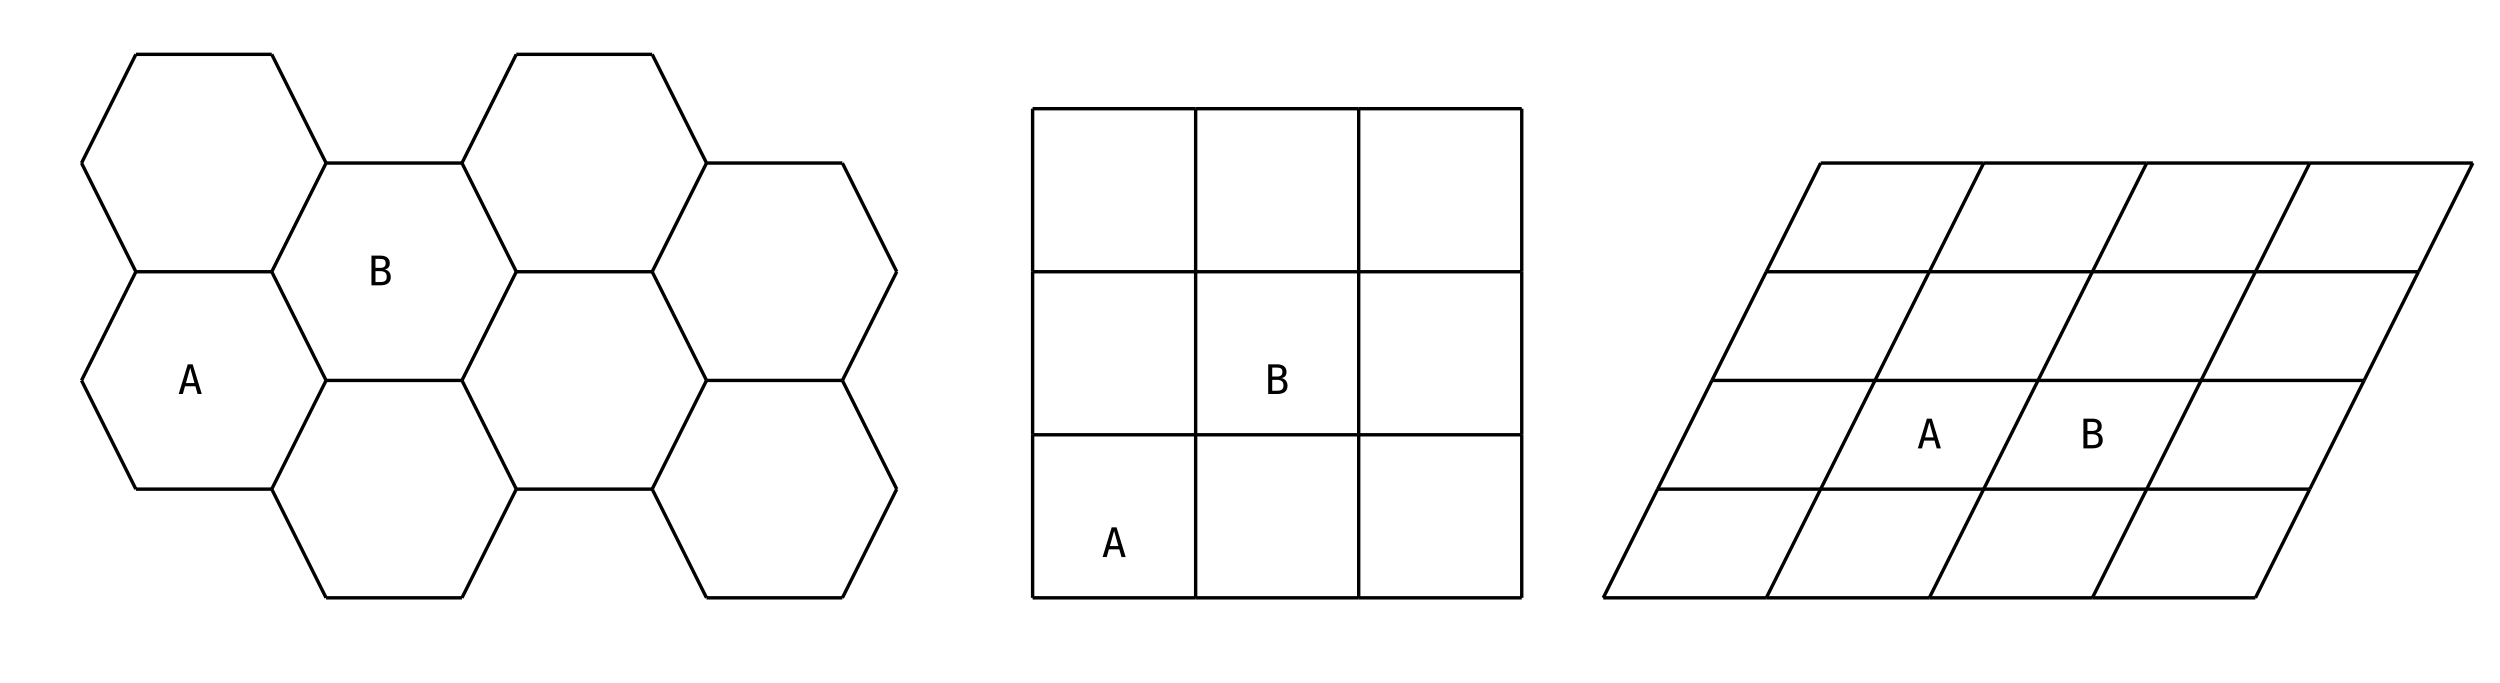
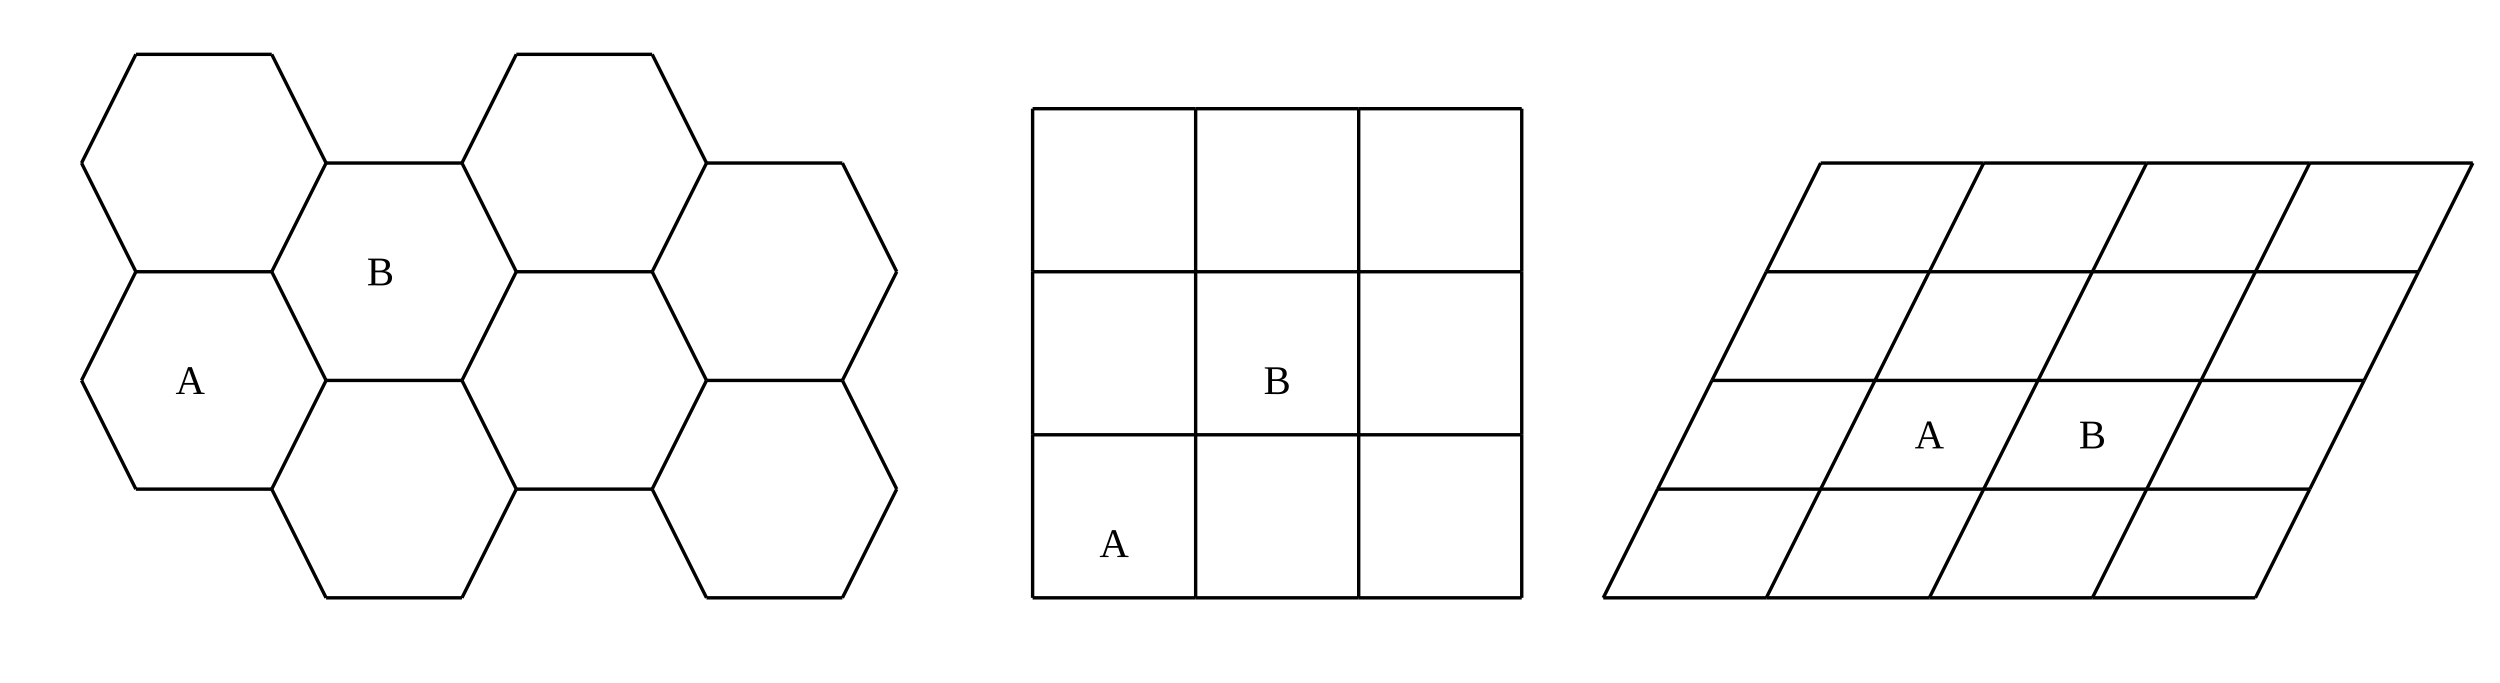
<svg xmlns="http://www.w3.org/2000/svg" class="diagram" version="1.1" height="201" width="736">
  <g transform="translate(8,16)">
-     <path d="M 32,0 L 72,0" style="fill:none;stroke:#000;" />
-     <path d="M 144,0 L 184,0" style="fill:none;stroke:#000;" />
-     <path d="M 296,16 L 344,16" style="fill:none;stroke:#000;" />
-     <path d="M 344,16 L 392,16" style="fill:none;stroke:#000;" />
-     <path d="M 392,16 L 440,16" style="fill:none;stroke:#000;" />
-     <path d="M 88,32 L 128,32" style="fill:none;stroke:#000;" />
-     <path d="M 200,32 L 240,32" style="fill:none;stroke:#000;" />
-     <path d="M 528,32 L 576,32" style="fill:none;stroke:#000;" />
-     <path d="M 576,32 L 624,32" style="fill:none;stroke:#000;" />
-     <path d="M 624,32 L 672,32" style="fill:none;stroke:#000;" />
-     <path d="M 672,32 L 720,32" style="fill:none;stroke:#000;" />
-     <path d="M 32,64 L 72,64" style="fill:none;stroke:#000;" />
-     <path d="M 144,64 L 184,64" style="fill:none;stroke:#000;" />
-     <path d="M 296,64 L 344,64" style="fill:none;stroke:#000;" />
-     <path d="M 344,64 L 392,64" style="fill:none;stroke:#000;" />
-     <path d="M 392,64 L 440,64" style="fill:none;stroke:#000;" />
-     <path d="M 512,64 L 560,64" style="fill:none;stroke:#000;" />
-     <path d="M 560,64 L 608,64" style="fill:none;stroke:#000;" />
-     <path d="M 608,64 L 656,64" style="fill:none;stroke:#000;" />
-     <path d="M 656,64 L 704,64" style="fill:none;stroke:#000;" />
-     <path d="M 88,96 L 128,96" style="fill:none;stroke:#000;" />
-     <path d="M 200,96 L 240,96" style="fill:none;stroke:#000;" />
-     <path d="M 496,96 L 544,96" style="fill:none;stroke:#000;" />
-     <path d="M 544,96 L 592,96" style="fill:none;stroke:#000;" />
-     <path d="M 592,96 L 640,96" style="fill:none;stroke:#000;" />
-     <path d="M 640,96 L 688,96" style="fill:none;stroke:#000;" />
-     <path d="M 296,112 L 344,112" style="fill:none;stroke:#000;" />
-     <path d="M 344,112 L 392,112" style="fill:none;stroke:#000;" />
-     <path d="M 392,112 L 440,112" style="fill:none;stroke:#000;" />
-     <path d="M 32,128 L 72,128" style="fill:none;stroke:#000;" />
-     <path d="M 144,128 L 184,128" style="fill:none;stroke:#000;" />
-     <path d="M 480,128 L 528,128" style="fill:none;stroke:#000;" />
-     <path d="M 528,128 L 576,128" style="fill:none;stroke:#000;" />
-     <path d="M 576,128 L 624,128" style="fill:none;stroke:#000;" />
-     <path d="M 624,128 L 672,128" style="fill:none;stroke:#000;" />
-     <path d="M 88,160 L 128,160" style="fill:none;stroke:#000;" />
-     <path d="M 200,160 L 240,160" style="fill:none;stroke:#000;" />
-     <path d="M 296,160 L 344,160" style="fill:none;stroke:#000;" />
-     <path d="M 344,160 L 392,160" style="fill:none;stroke:#000;" />
-     <path d="M 392,160 L 440,160" style="fill:none;stroke:#000;" />
-     <path d="M 464,160 L 512,160" style="fill:none;stroke:#000;" />
-     <path d="M 512,160 L 560,160" style="fill:none;stroke:#000;" />
-     <path d="M 560,160 L 608,160" style="fill:none;stroke:#000;" />
-     <path d="M 608,160 L 656,160" style="fill:none;stroke:#000;" />
-     <path d="M 296,16 L 296,64" style="fill:none;stroke:#000;" />
-     <path d="M 296,64 L 296,112" style="fill:none;stroke:#000;" />
-     <path d="M 296,112 L 296,160" style="fill:none;stroke:#000;" />
-     <path d="M 344,16 L 344,64" style="fill:none;stroke:#000;" />
-     <path d="M 344,64 L 344,112" style="fill:none;stroke:#000;" />
-     <path d="M 344,112 L 344,160" style="fill:none;stroke:#000;" />
-     <path d="M 392,16 L 392,64" style="fill:none;stroke:#000;" />
-     <path d="M 392,64 L 392,112" style="fill:none;stroke:#000;" />
-     <path d="M 392,112 L 392,160" style="fill:none;stroke:#000;" />
-     <path d="M 440,16 L 440,64" style="fill:none;stroke:#000;" />
-     <path d="M 440,64 L 440,112" style="fill:none;stroke:#000;" />
-     <path d="M 440,112 L 440,160" style="fill:none;stroke:#000;" />
-     <path d="M 16,32 L 32,0" style="fill:none;stroke:#000;" />
-     <path d="M 16,96 L 32,64" style="fill:none;stroke:#000;" />
-     <path d="M 72,64 L 88,32" style="fill:none;stroke:#000;" />
-     <path d="M 72,128 L 88,96" style="fill:none;stroke:#000;" />
-     <path d="M 128,32 L 144,0" style="fill:none;stroke:#000;" />
-     <path d="M 128,96 L 144,64" style="fill:none;stroke:#000;" />
-     <path d="M 128,160 L 144,128" style="fill:none;stroke:#000;" />
-     <path d="M 184,64 L 200,32" style="fill:none;stroke:#000;" />
-     <path d="M 184,128 L 200,96" style="fill:none;stroke:#000;" />
-     <path d="M 240,96 L 256,64" style="fill:none;stroke:#000;" />
-     <path d="M 240,160 L 256,128" style="fill:none;stroke:#000;" />
-     <path d="M 464,160 L 480,128" style="fill:none;stroke:#000;" />
-     <path d="M 480,128 L 496,96" style="fill:none;stroke:#000;" />
-     <path d="M 496,96 L 512,64" style="fill:none;stroke:#000;" />
-     <path d="M 512,64 L 528,32" style="fill:none;stroke:#000;" />
-     <path d="M 512,160 L 528,128" style="fill:none;stroke:#000;" />
-     <path d="M 528,128 L 544,96" style="fill:none;stroke:#000;" />
-     <path d="M 544,96 L 560,64" style="fill:none;stroke:#000;" />
-     <path d="M 560,64 L 576,32" style="fill:none;stroke:#000;" />
-     <path d="M 560,160 L 576,128" style="fill:none;stroke:#000;" />
-     <path d="M 576,128 L 592,96" style="fill:none;stroke:#000;" />
-     <path d="M 592,96 L 608,64" style="fill:none;stroke:#000;" />
-     <path d="M 608,64 L 624,32" style="fill:none;stroke:#000;" />
-     <path d="M 608,160 L 624,128" style="fill:none;stroke:#000;" />
-     <path d="M 624,128 L 640,96" style="fill:none;stroke:#000;" />
-     <path d="M 640,96 L 656,64" style="fill:none;stroke:#000;" />
-     <path d="M 656,64 L 672,32" style="fill:none;stroke:#000;" />
-     <path d="M 656,160 L 672,128" style="fill:none;stroke:#000;" />
-     <path d="M 672,128 L 688,96" style="fill:none;stroke:#000;" />
-     <path d="M 688,96 L 704,64" style="fill:none;stroke:#000;" />
-     <path d="M 704,64 L 720,32" style="fill:none;stroke:#000;" />
-     <path d="M 16,96 L 32,128" style="fill:none;stroke:#000;" />
-     <path d="M 16,32 L 32,64" style="fill:none;stroke:#000;" />
-     <path d="M 72,128 L 88,160" style="fill:none;stroke:#000;" />
-     <path d="M 72,64 L 88,96" style="fill:none;stroke:#000;" />
-     <path d="M 72,0 L 88,32" style="fill:none;stroke:#000;" />
-     <path d="M 128,96 L 144,128" style="fill:none;stroke:#000;" />
-     <path d="M 128,32 L 144,64" style="fill:none;stroke:#000;" />
-     <path d="M 184,128 L 200,160" style="fill:none;stroke:#000;" />
-     <path d="M 184,64 L 200,96" style="fill:none;stroke:#000;" />
-     <path d="M 184,0 L 200,32" style="fill:none;stroke:#000;" />
-     <path d="M 240,96 L 256,128" style="fill:none;stroke:#000;" />
-     <path d="M 240,32 L 256,64" style="fill:none;stroke:#000;" />
-     <text text-anchor="middle" font-family="Menlo,Lucida Console,monospace" x="48" y="100" style="fill:#000;font-size:1em">A</text>
-     <text text-anchor="middle" font-family="Menlo,Lucida Console,monospace" x="104" y="68" style="fill:#000;font-size:1em">B</text>
-     <text text-anchor="middle" font-family="Menlo,Lucida Console,monospace" x="320" y="148" style="fill:#000;font-size:1em">A</text>
-     <text text-anchor="middle" font-family="Menlo,Lucida Console,monospace" x="368" y="100" style="fill:#000;font-size:1em">B</text>
-     <text text-anchor="middle" font-family="Menlo,Lucida Console,monospace" x="560" y="116" style="fill:#000;font-size:1em">A</text>
-     <text text-anchor="middle" font-family="Menlo,Lucida Console,monospace" x="608" y="116" style="fill:#000;font-size:1em">B</text>
+     <path d="M 32,0 L 72,0" fill="none" stroke="currentColor" />
+     <path d="M 144,0 L 184,0" fill="none" stroke="currentColor" />
+     <path d="M 296,16 L 344,16" fill="none" stroke="currentColor" />
+     <path d="M 344,16 L 392,16" fill="none" stroke="currentColor" />
+     <path d="M 392,16 L 440,16" fill="none" stroke="currentColor" />
+     <path d="M 88,32 L 128,32" fill="none" stroke="currentColor" />
+     <path d="M 200,32 L 240,32" fill="none" stroke="currentColor" />
+     <path d="M 528,32 L 576,32" fill="none" stroke="currentColor" />
+     <path d="M 576,32 L 624,32" fill="none" stroke="currentColor" />
+     <path d="M 624,32 L 672,32" fill="none" stroke="currentColor" />
+     <path d="M 672,32 L 720,32" fill="none" stroke="currentColor" />
+     <path d="M 32,64 L 72,64" fill="none" stroke="currentColor" />
+     <path d="M 144,64 L 184,64" fill="none" stroke="currentColor" />
+     <path d="M 296,64 L 344,64" fill="none" stroke="currentColor" />
+     <path d="M 344,64 L 392,64" fill="none" stroke="currentColor" />
+     <path d="M 392,64 L 440,64" fill="none" stroke="currentColor" />
+     <path d="M 512,64 L 560,64" fill="none" stroke="currentColor" />
+     <path d="M 560,64 L 608,64" fill="none" stroke="currentColor" />
+     <path d="M 608,64 L 656,64" fill="none" stroke="currentColor" />
+     <path d="M 656,64 L 704,64" fill="none" stroke="currentColor" />
+     <path d="M 88,96 L 128,96" fill="none" stroke="currentColor" />
+     <path d="M 200,96 L 240,96" fill="none" stroke="currentColor" />
+     <path d="M 496,96 L 544,96" fill="none" stroke="currentColor" />
+     <path d="M 544,96 L 592,96" fill="none" stroke="currentColor" />
+     <path d="M 592,96 L 640,96" fill="none" stroke="currentColor" />
+     <path d="M 640,96 L 688,96" fill="none" stroke="currentColor" />
+     <path d="M 296,112 L 344,112" fill="none" stroke="currentColor" />
+     <path d="M 344,112 L 392,112" fill="none" stroke="currentColor" />
+     <path d="M 392,112 L 440,112" fill="none" stroke="currentColor" />
+     <path d="M 32,128 L 72,128" fill="none" stroke="currentColor" />
+     <path d="M 144,128 L 184,128" fill="none" stroke="currentColor" />
+     <path d="M 480,128 L 528,128" fill="none" stroke="currentColor" />
+     <path d="M 528,128 L 576,128" fill="none" stroke="currentColor" />
+     <path d="M 576,128 L 624,128" fill="none" stroke="currentColor" />
+     <path d="M 624,128 L 672,128" fill="none" stroke="currentColor" />
+     <path d="M 88,160 L 128,160" fill="none" stroke="currentColor" />
+     <path d="M 200,160 L 240,160" fill="none" stroke="currentColor" />
+     <path d="M 296,160 L 344,160" fill="none" stroke="currentColor" />
+     <path d="M 344,160 L 392,160" fill="none" stroke="currentColor" />
+     <path d="M 392,160 L 440,160" fill="none" stroke="currentColor" />
+     <path d="M 464,160 L 512,160" fill="none" stroke="currentColor" />
+     <path d="M 512,160 L 560,160" fill="none" stroke="currentColor" />
+     <path d="M 560,160 L 608,160" fill="none" stroke="currentColor" />
+     <path d="M 608,160 L 656,160" fill="none" stroke="currentColor" />
+     <path d="M 296,16 L 296,64" fill="none" stroke="currentColor" />
+     <path d="M 296,64 L 296,112" fill="none" stroke="currentColor" />
+     <path d="M 296,112 L 296,160" fill="none" stroke="currentColor" />
+     <path d="M 344,16 L 344,64" fill="none" stroke="currentColor" />
+     <path d="M 344,64 L 344,112" fill="none" stroke="currentColor" />
+     <path d="M 344,112 L 344,160" fill="none" stroke="currentColor" />
+     <path d="M 392,16 L 392,64" fill="none" stroke="currentColor" />
+     <path d="M 392,64 L 392,112" fill="none" stroke="currentColor" />
+     <path d="M 392,112 L 392,160" fill="none" stroke="currentColor" />
+     <path d="M 440,16 L 440,64" fill="none" stroke="currentColor" />
+     <path d="M 440,64 L 440,112" fill="none" stroke="currentColor" />
+     <path d="M 440,112 L 440,160" fill="none" stroke="currentColor" />
+     <path d="M 16,32 L 32,0" fill="none" stroke="currentColor" />
+     <path d="M 16,96 L 32,64" fill="none" stroke="currentColor" />
+     <path d="M 72,64 L 88,32" fill="none" stroke="currentColor" />
+     <path d="M 72,128 L 88,96" fill="none" stroke="currentColor" />
+     <path d="M 128,32 L 144,0" fill="none" stroke="currentColor" />
+     <path d="M 128,96 L 144,64" fill="none" stroke="currentColor" />
+     <path d="M 128,160 L 144,128" fill="none" stroke="currentColor" />
+     <path d="M 184,64 L 200,32" fill="none" stroke="currentColor" />
+     <path d="M 184,128 L 200,96" fill="none" stroke="currentColor" />
+     <path d="M 240,96 L 256,64" fill="none" stroke="currentColor" />
+     <path d="M 240,160 L 256,128" fill="none" stroke="currentColor" />
+     <path d="M 464,160 L 480,128" fill="none" stroke="currentColor" />
+     <path d="M 480,128 L 496,96" fill="none" stroke="currentColor" />
+     <path d="M 496,96 L 512,64" fill="none" stroke="currentColor" />
+     <path d="M 512,64 L 528,32" fill="none" stroke="currentColor" />
+     <path d="M 512,160 L 528,128" fill="none" stroke="currentColor" />
+     <path d="M 528,128 L 544,96" fill="none" stroke="currentColor" />
+     <path d="M 544,96 L 560,64" fill="none" stroke="currentColor" />
+     <path d="M 560,64 L 576,32" fill="none" stroke="currentColor" />
+     <path d="M 560,160 L 576,128" fill="none" stroke="currentColor" />
+     <path d="M 576,128 L 592,96" fill="none" stroke="currentColor" />
+     <path d="M 592,96 L 608,64" fill="none" stroke="currentColor" />
+     <path d="M 608,64 L 624,32" fill="none" stroke="currentColor" />
+     <path d="M 608,160 L 624,128" fill="none" stroke="currentColor" />
+     <path d="M 624,128 L 640,96" fill="none" stroke="currentColor" />
+     <path d="M 640,96 L 656,64" fill="none" stroke="currentColor" />
+     <path d="M 656,64 L 672,32" fill="none" stroke="currentColor" />
+     <path d="M 656,160 L 672,128" fill="none" stroke="currentColor" />
+     <path d="M 672,128 L 688,96" fill="none" stroke="currentColor" />
+     <path d="M 688,96 L 704,64" fill="none" stroke="currentColor" />
+     <path d="M 704,64 L 720,32" fill="none" stroke="currentColor" />
+     <path d="M 16,96 L 32,128" fill="none" stroke="currentColor" />
+     <path d="M 16,32 L 32,64" fill="none" stroke="currentColor" />
+     <path d="M 72,128 L 88,160" fill="none" stroke="currentColor" />
+     <path d="M 72,64 L 88,96" fill="none" stroke="currentColor" />
+     <path d="M 72,0 L 88,32" fill="none" stroke="currentColor" />
+     <path d="M 128,96 L 144,128" fill="none" stroke="currentColor" />
+     <path d="M 128,32 L 144,64" fill="none" stroke="currentColor" />
+     <path d="M 184,128 L 200,160" fill="none" stroke="currentColor" />
+     <path d="M 184,64 L 200,96" fill="none" stroke="currentColor" />
+     <path d="M 184,0 L 200,32" fill="none" stroke="currentColor" />
+     <path d="M 240,96 L 256,128" fill="none" stroke="currentColor" />
+     <path d="M 240,32 L 256,64" fill="none" stroke="currentColor" />
+     <text text-anchor="middle" x="48" y="100" fill="currentColor" style="font-size:1em">A</text>
+     <text text-anchor="middle" x="104" y="68" fill="currentColor" style="font-size:1em">B</text>
+     <text text-anchor="middle" x="320" y="148" fill="currentColor" style="font-size:1em">A</text>
+     <text text-anchor="middle" x="368" y="100" fill="currentColor" style="font-size:1em">B</text>
+     <text text-anchor="middle" x="560" y="116" fill="currentColor" style="font-size:1em">A</text>
+     <text text-anchor="middle" x="608" y="116" fill="currentColor" style="font-size:1em">B</text>
  </g>
</svg>
